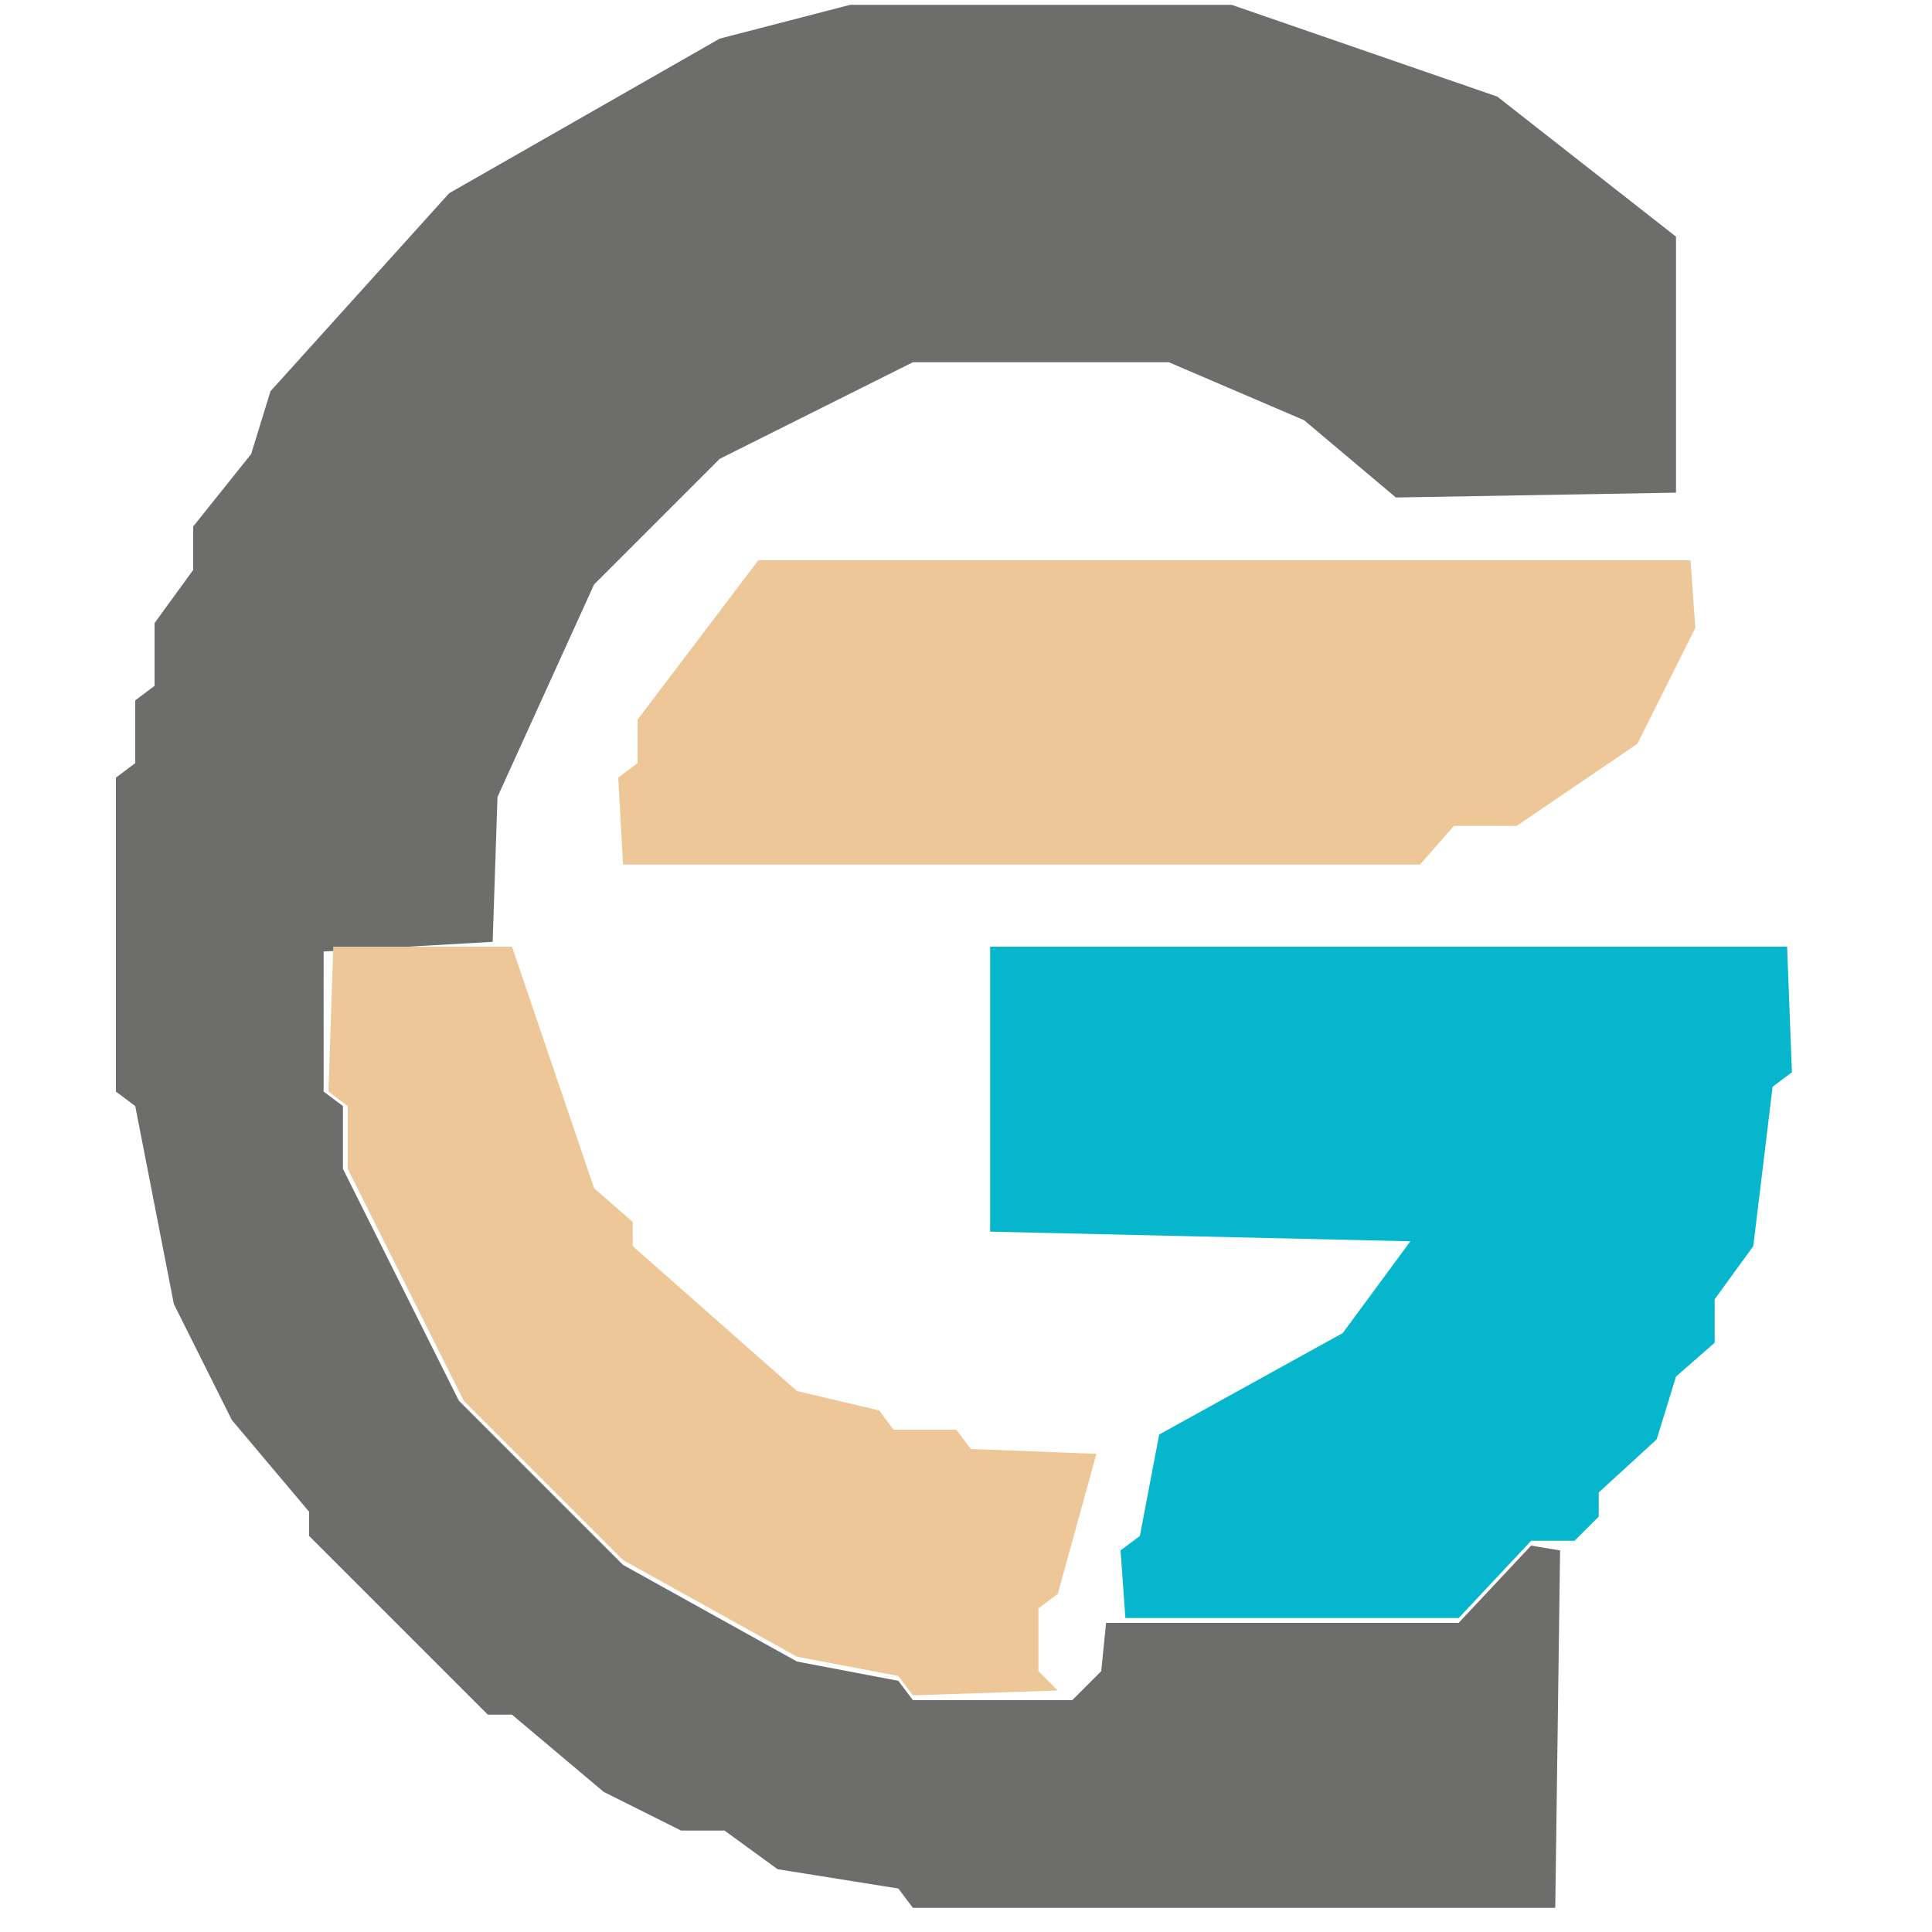
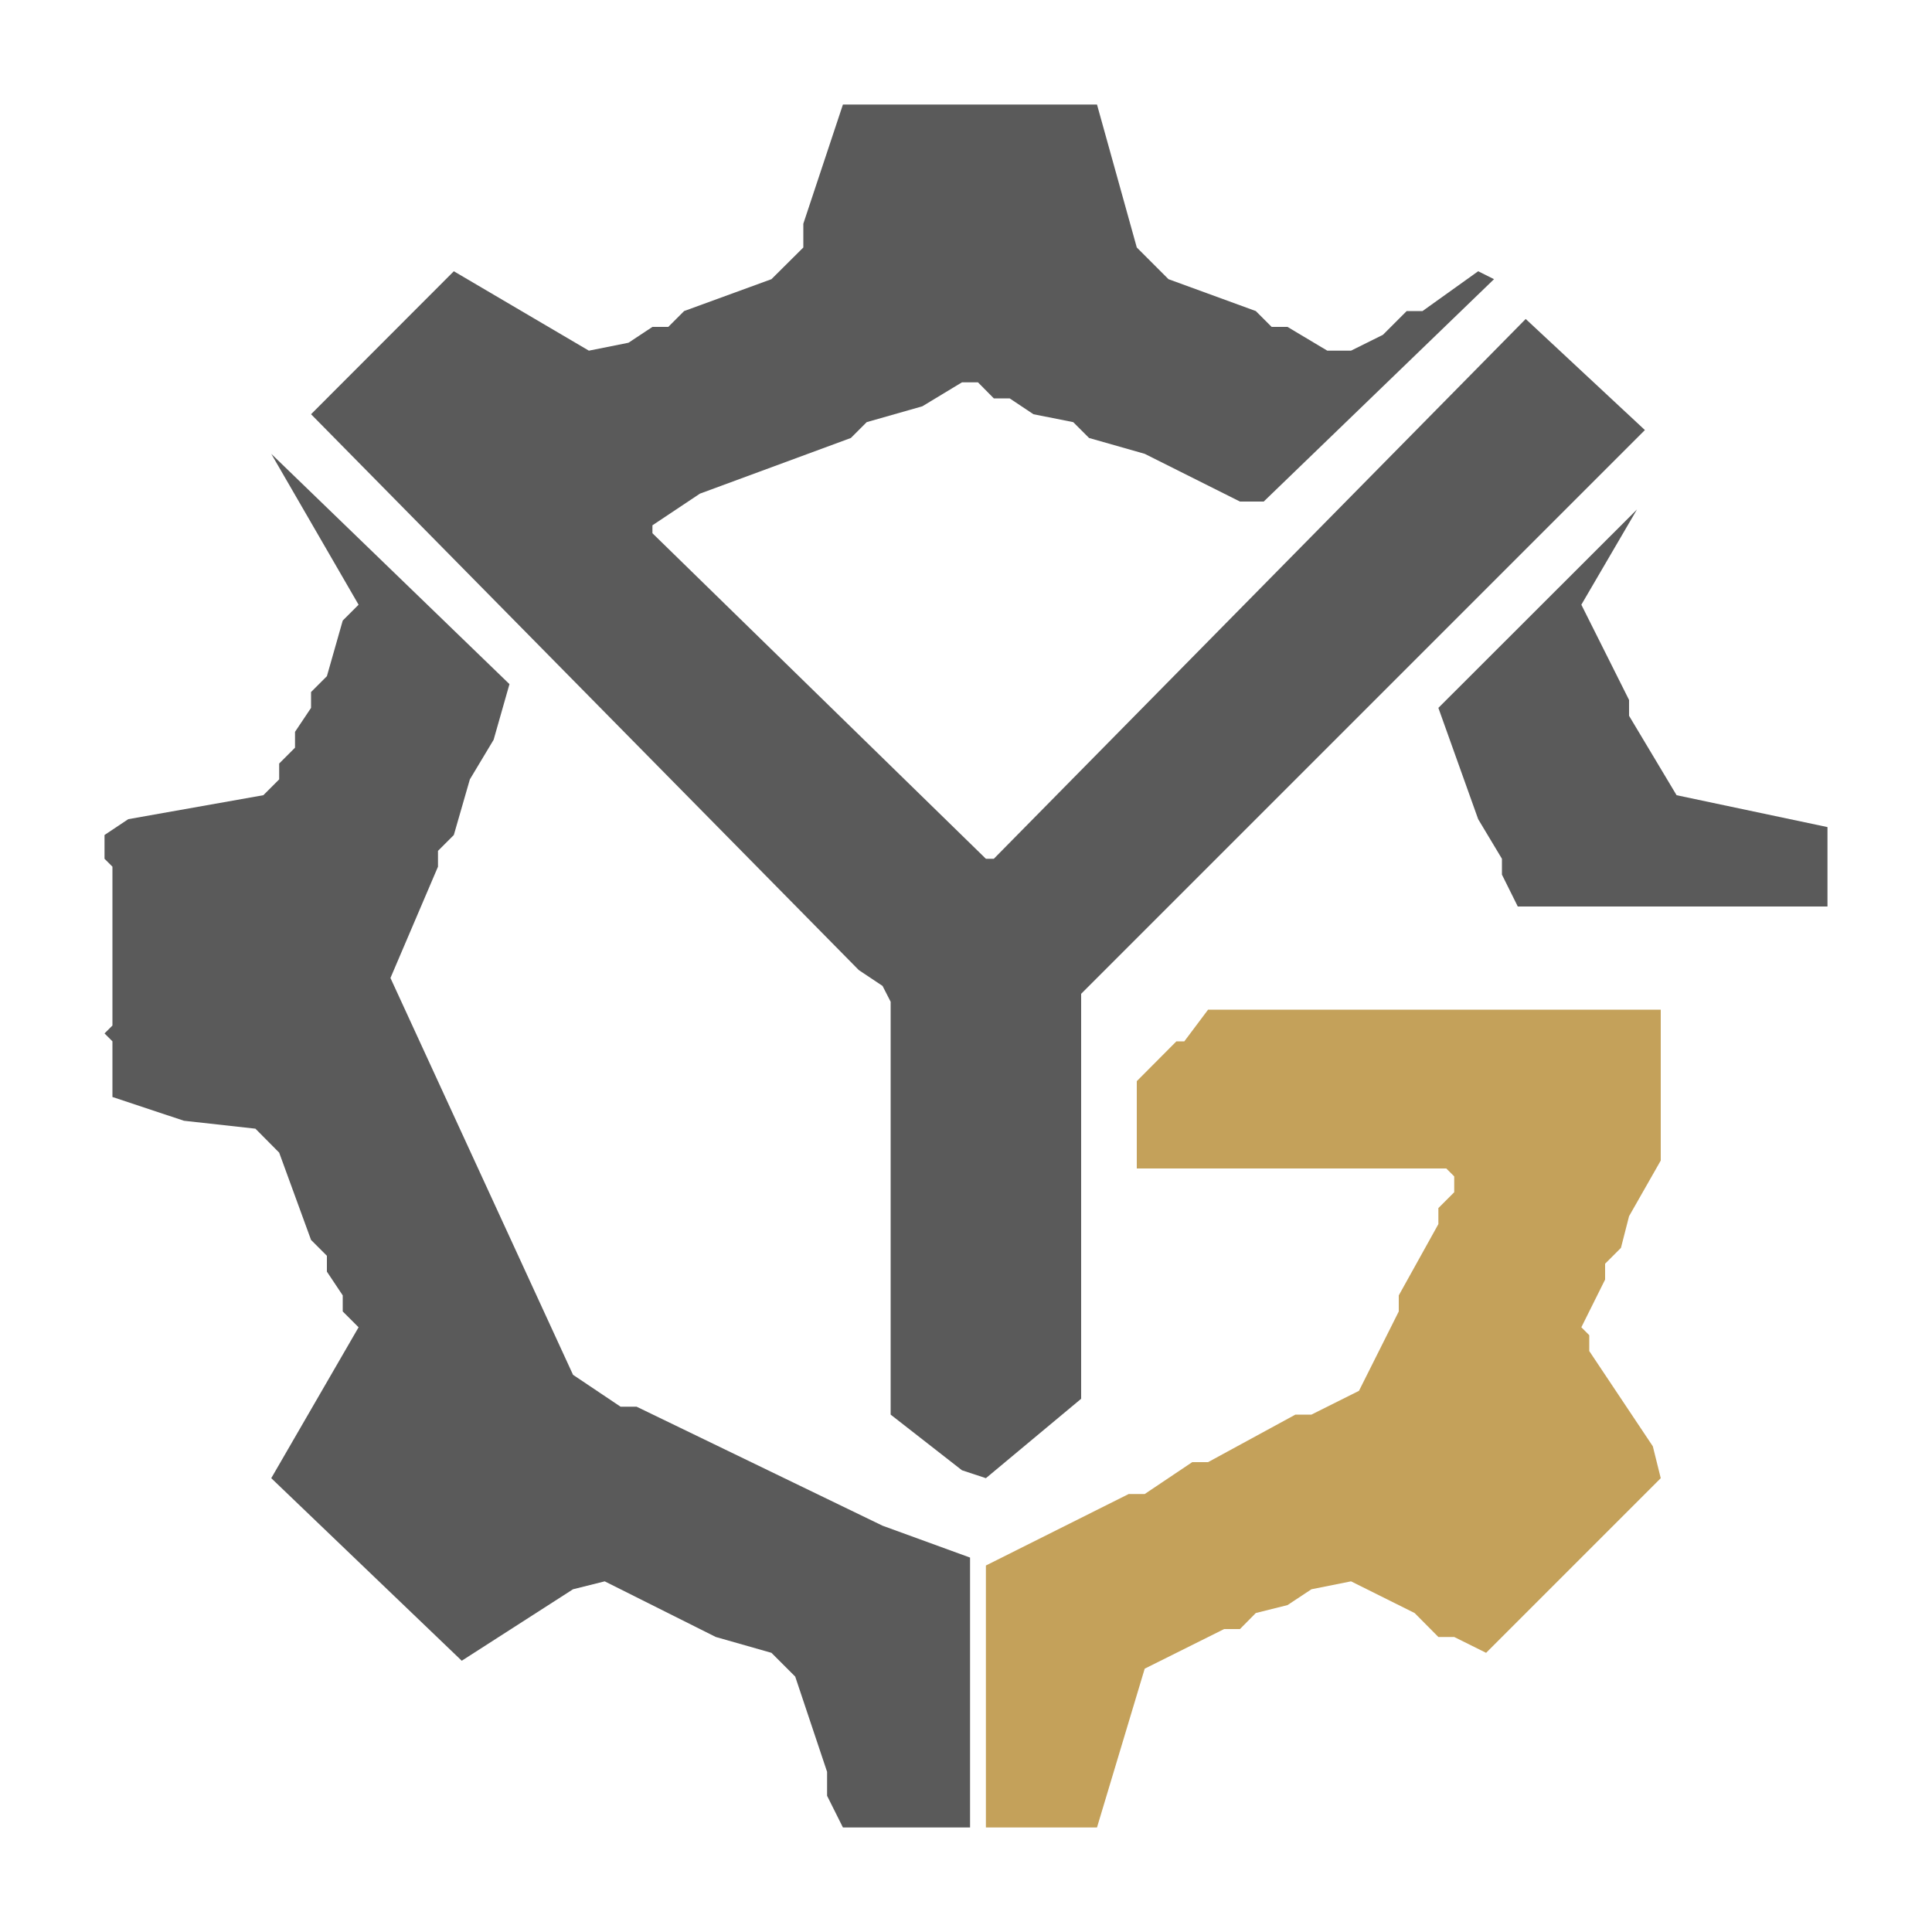
<svg xmlns="http://www.w3.org/2000/svg" viewBox="0 0 100 100" role="img" aria-labelledby="title desc">
  <g id="mark">
-     <path fill="#6d6d6c" d="M 44.00,0.25 L 37.25,2.00 L 23.25,10.00 L 14.00,20.25 L 13.00,23.50 L 10.00,27.25 L 10.00,29.50 L 8.00,32.25 L 8.00,35.50 L 7.00,36.25 L 7.00,39.50 L 6.00,40.25 L 6.00,56.50 L 7.00,57.25 L 9.00,67.50 L 12.00,73.50 L 16.00,78.25 L 16.00,79.50 L 25.25,88.75 L 26.50,88.75 L 31.25,92.75 L 35.25,94.75 L 37.50,94.75 L 40.25,96.75 L 46.50,97.75 L 47.25,98.75 L 80.50,98.75 L 80.75,80.25 L 79.25,80.00 L 75.50,84.00 L 57.25,84.00 L 57.00,86.50 L 55.50,88.00 L 47.25,88.00 L 46.50,87.00 L 41.25,86.00 L 32.25,81.00 L 23.75,72.50 L 17.75,60.50 L 17.75,57.25 L 16.75,56.50 L 16.75,49.25 L 25.50,48.75 L 25.75,41.25 L 30.75,30.25 L 37.25,23.75 L 47.25,18.75 L 60.50,18.75 L 67.50,21.75 L 72.25,25.75 L 86.75,25.50 L 86.75,12.25 L 77.50,5.00 L 63.75,0.25 Z" />
-     <path fill="#edc797" d="M 39.25,29.00 L 87.50,29.00 L 87.75,32.50 L 84.75,38.50 L 78.50,42.75 L 75.25,42.75 L 73.50,44.75 L 32.25,44.75 L 32.00,40.25 L 33.00,39.50 L 33.00,37.25 Z" />
-     <path fill="#edc797" d="M 17.25,49.00 L 26.50,49.00 L 30.75,61.50 L 32.75,63.25 L 32.75,64.50 L 41.25,72.00 L 45.50,73.00 L 46.25,74.00 L 49.50,74.00 L 50.25,75.00 L 56.75,75.25 L 54.75,82.50 L 53.75,83.25 L 53.75,86.50 L 54.75,87.50 L 47.25,87.75 L 46.50,86.75 L 41.25,85.75 L 32.25,80.75 L 24.00,72.50 L 18.00,60.50 L 18.00,57.25 L 17.00,56.50 Z" />
-     <path fill="#05b6cd" d="M 51.25,49.00 L 92.50,49.00 L 92.75,55.50 L 91.75,56.25 L 90.75,64.50 L 88.75,67.25 L 88.75,69.50 L 86.75,71.25 L 85.75,74.50 L 82.75,77.25 L 82.75,78.50 L 81.50,79.75 L 79.25,79.75 L 75.50,83.75 L 58.25,83.75 L 58.00,80.25 L 59.00,79.50 L 60.00,74.25 L 69.50,69.00 L 73.00,64.25 L 51.25,63.75 Z" />
+     <path fill="#5a5a5a" d="M43.63,5.41 L56.78,5.41 L58.84,12.81 L60.48,14.45 L65.0,16.1 L65.82,16.92 L66.64,16.92 L68.7,18.15 L69.93,18.15 L71.58,17.33 L72.81,16.1 L73.63,16.1 L76.51,14.04 L77.33,14.45 L65.41,25.96 L64.18,25.96 L59.25,23.49 L56.37,22.67 L55.55,21.85 L53.49,21.44 L52.26,20.62 L51.44,20.62 L50.62,19.79 L49.79,19.79 L47.74,21.03 L44.86,21.85 L44.04,22.67 L36.23,25.55 L33.77,27.19 L33.77,27.6 L51.03,44.45 L51.44,44.45 L78.97,16.51 L85.14,22.26 L55.96,51.44 L55.96,72.4 L51.03,76.51 L49.79,76.1 L46.1,73.22 L46.1,51.85 L45.68,51.03 L44.45,50.21 L16.1,21.44 L23.49,14.04 L30.48,18.15 L32.53,17.74 L33.77,16.92 L34.59,16.92 L35.41,16.1 L39.93,14.45 L41.58,12.81 L41.58,11.58 Z M14.04,23.49 L26.37,35.41 L25.55,38.29 L24.32,40.34 L23.49,43.22 L22.67,44.04 L22.67,44.86 L20.21,50.62 L29.66,71.16 L32.12,72.81 L32.95,72.81 L45.68,78.97 L50.21,80.62 L50.21,94.59 L43.63,94.59 L42.81,92.95 L42.81,91.71 L41.16,86.78 L39.93,85.55 L37.05,84.73 L31.3,81.85 L29.66,82.26 L23.9,85.96 L14.04,76.51 L18.56,68.7 L17.74,67.88 L17.74,67.05 L16.92,65.82 L16.92,65.0 L16.1,64.18 L14.45,59.66 L13.22,58.42 L9.52,58.01 L5.82,56.78 L5.82,53.9 L5.41,53.49 L5.82,53.08 L5.82,44.86 L5.41,44.45 L5.41,43.22 L6.64,42.4 L13.63,41.16 L14.45,40.34 L14.45,39.52 L15.27,38.7 L15.27,37.88 L16.1,36.64 L16.1,35.82 L16.92,35.0 L17.74,32.12 L18.56,31.3 Z M84.73,26.37 L81.85,31.3 L84.32,36.23 L84.32,37.05 L86.78,41.16 L94.59,42.81 L94.59,46.92 L78.56,46.92 L77.74,45.27 L77.74,44.45 L76.51,42.4 L74.45,36.64 Z" />
+     <path fill="#c4a15a" d="M62.53,52.26 L85.96,52.26 L85.96,60.07 L84.32,62.95 L83.9,64.59 L83.08,65.41 L83.08,66.23 L81.85,68.7 L82.26,69.11 L82.26,69.93 L85.55,74.86 L85.96,76.51 L76.92,85.55 L75.27,84.73 L74.45,84.73 L73.22,83.49 L69.93,81.85 L67.88,82.26 L66.64,83.08 L65.0,83.49 L64.18,84.32 L63.36,84.32 L59.25,86.37 L56.78,94.59 L51.03,94.59 L51.03,81.03 L58.42,77.33 L59.25,77.33 L61.71,75.68 L62.53,75.68 L67.05,73.22 L67.88,73.22 L70.34,71.99 L72.4,67.88 L72.4,67.05 L74.45,63.36 L74.45,62.53 L75.27,61.71 L75.27,60.89 L74.86,60.48 L58.84,60.48 L58.84,55.96 L60.89,53.9 L61.3,53.9 Z" />
  </g>
</svg>
